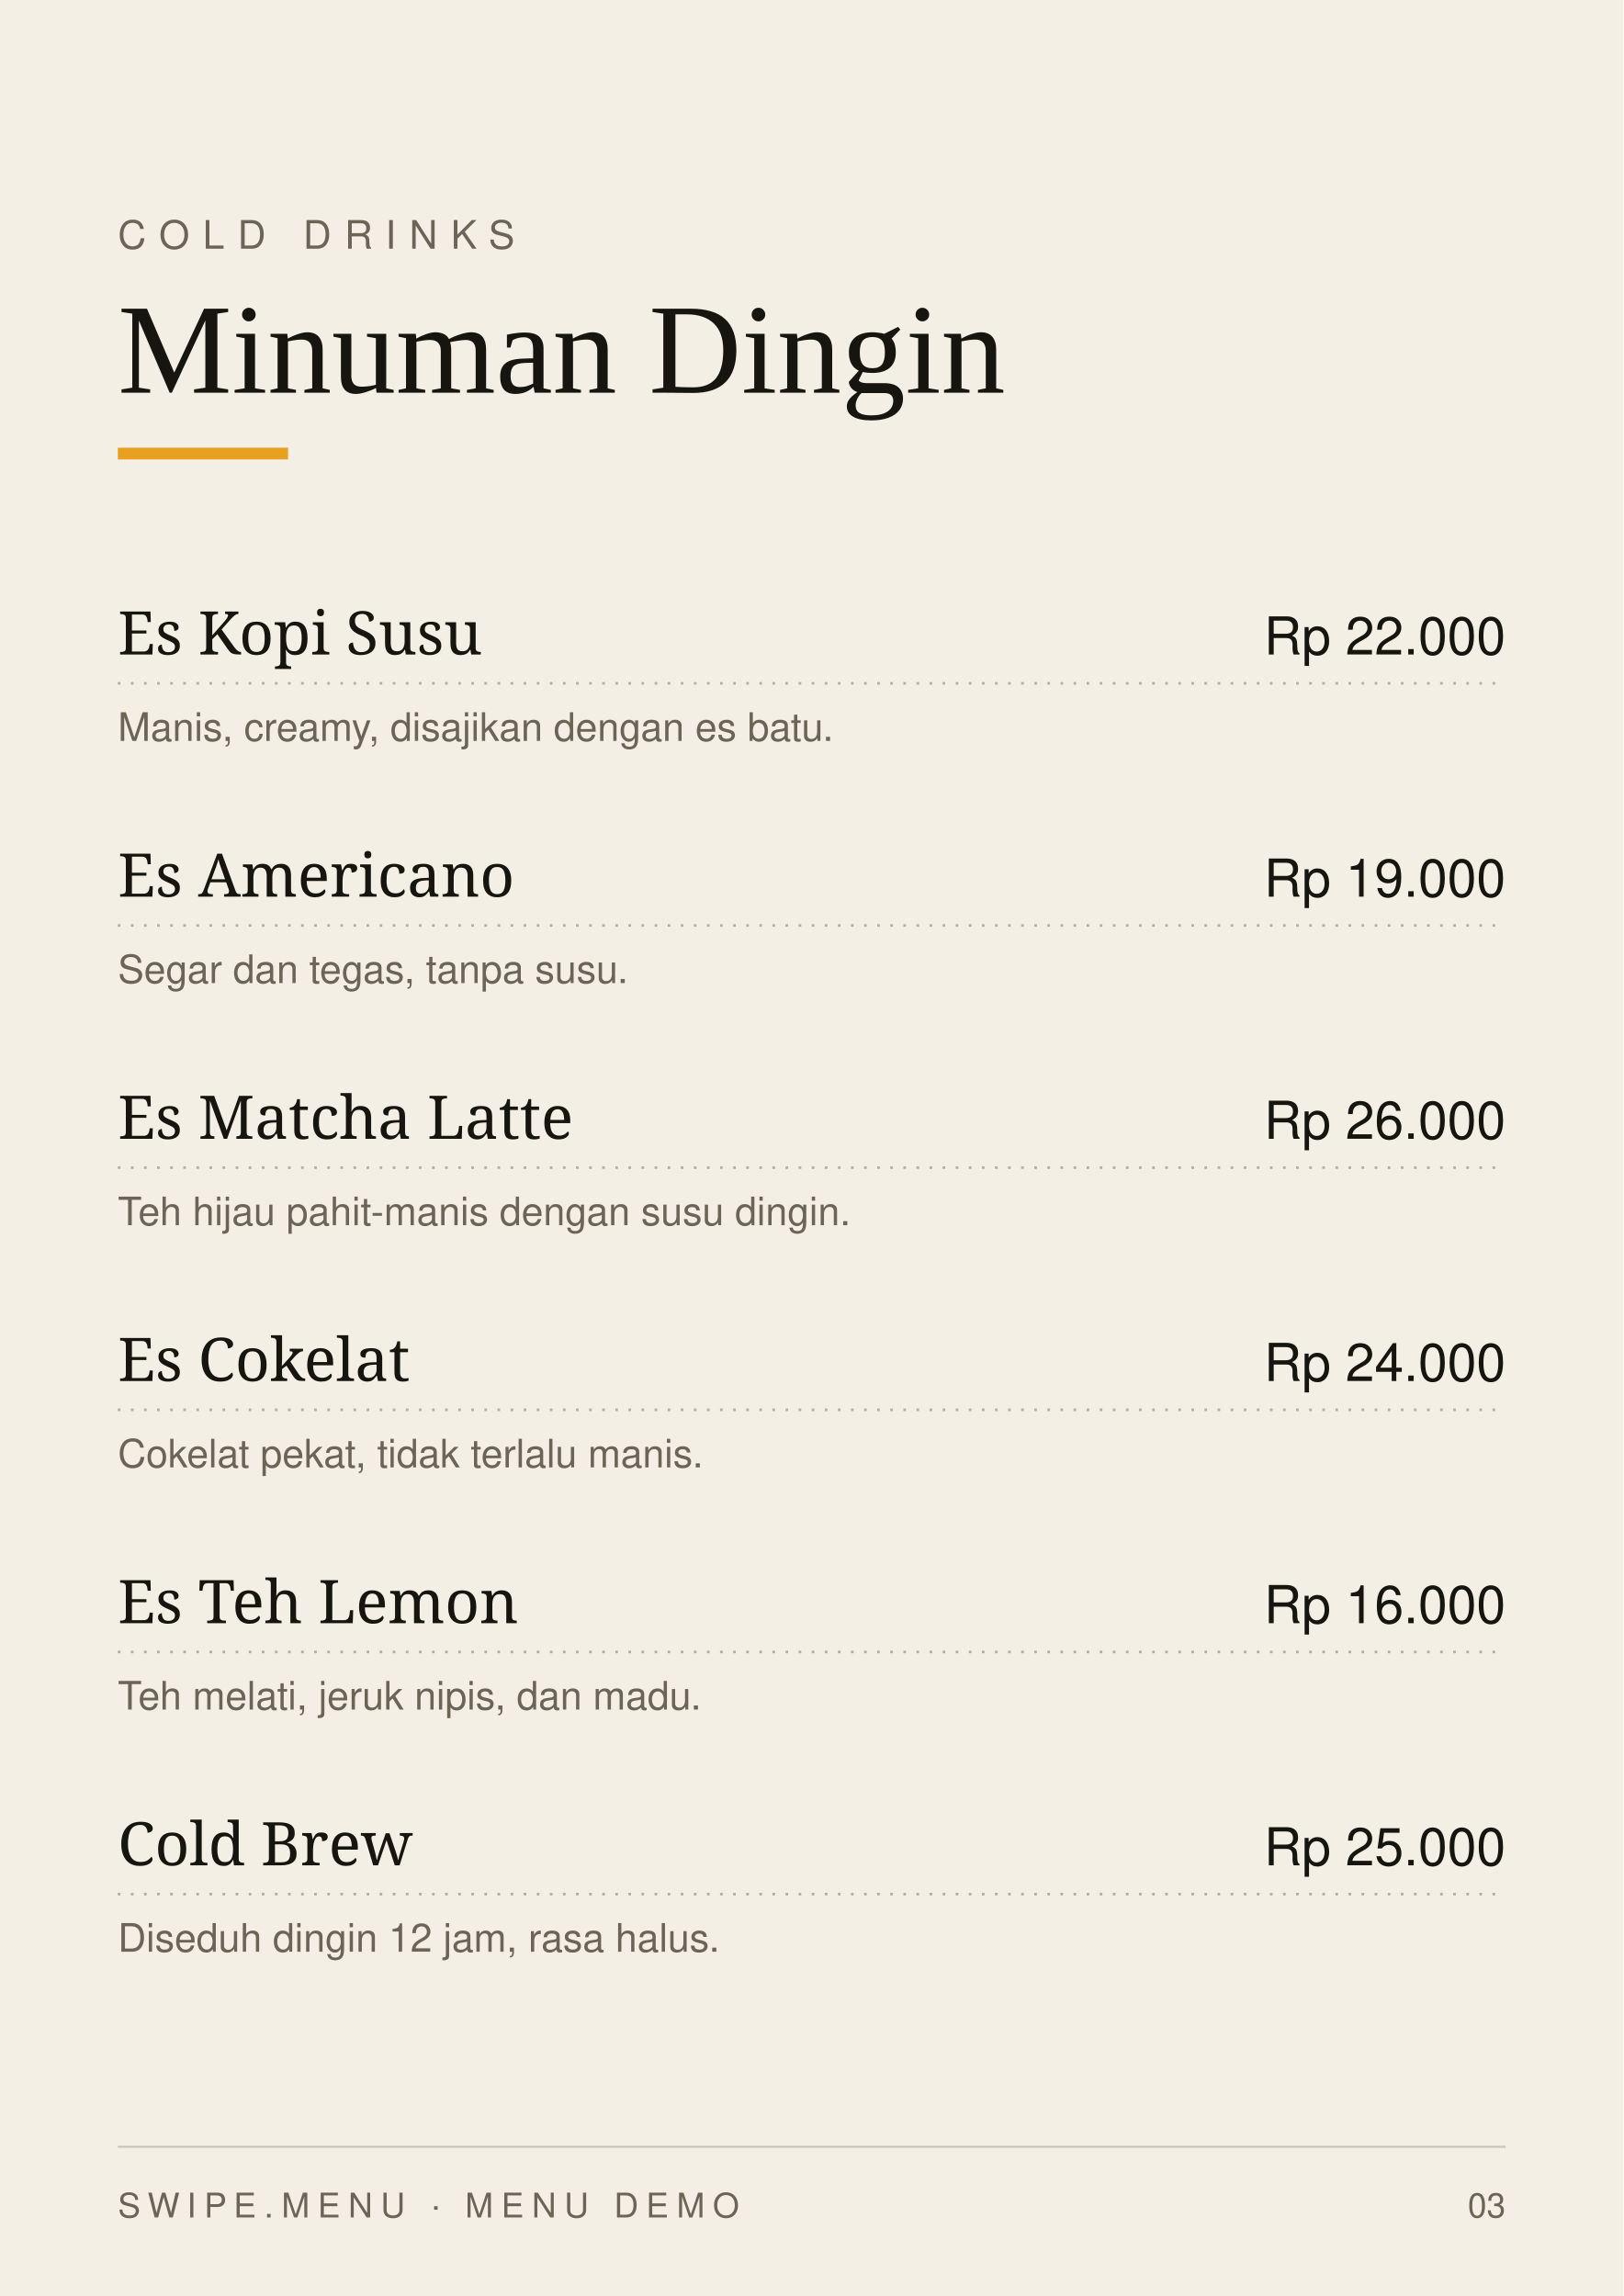
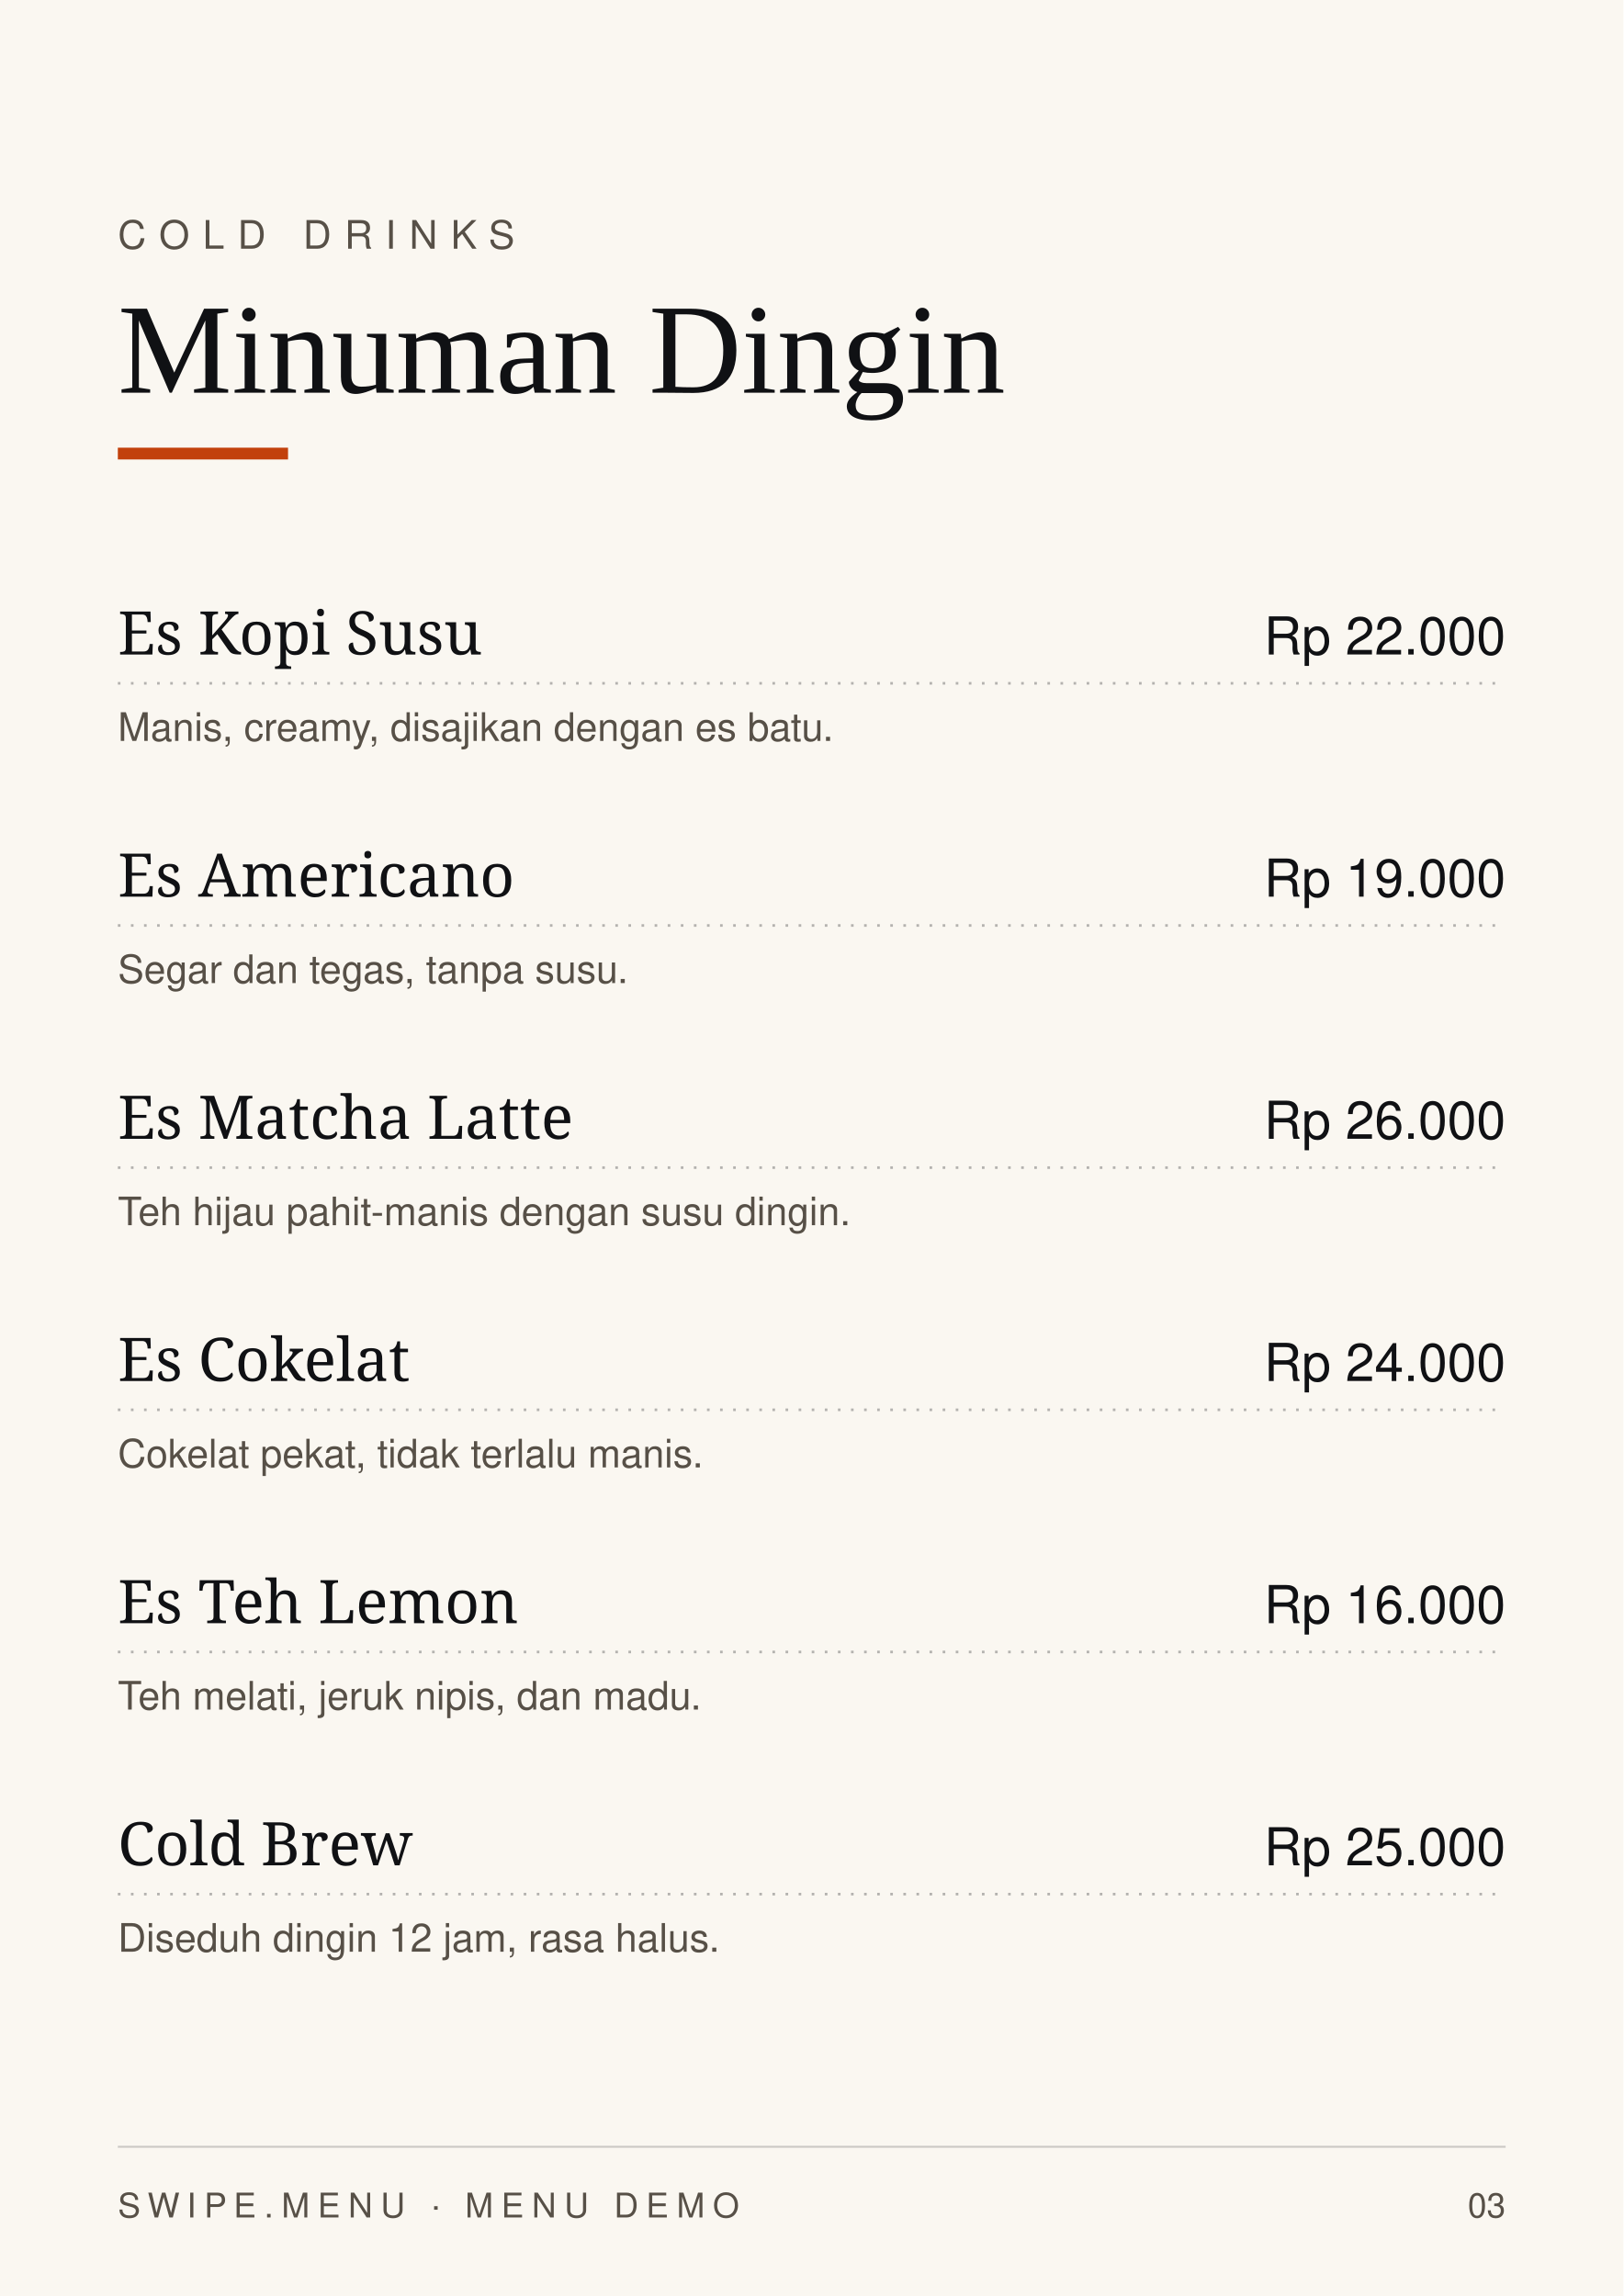
<svg xmlns="http://www.w3.org/2000/svg" width="1240" height="1754" viewBox="0 0 1240 1754">
-   <rect width="1240" height="1754" fill="#F4EFE4" />
-   <text x="90" y="190" font-family="Helvetica, Arial, sans-serif" font-size="30" letter-spacing="10" fill="#6B6558">COLD DRINKS</text>
-   <text x="90" y="300" font-family="Georgia, 'Times New Roman', serif" font-size="98" fill="#16150F">Minuman Dingin</text>
-   <rect x="90" y="342" width="130" height="9" fill="#E8A020" />
+   <rect width="1240" height="1754" fill="#FAF7F1" />
+   <text x="90" y="190" font-family="Helvetica, Arial, sans-serif" font-size="30" letter-spacing="10" fill="#575047">COLD DRINKS</text>
+   <text x="90" y="300" font-family="Georgia, 'Times New Roman', serif" font-size="98" fill="#101114">Minuman Dingin</text>
+   <rect x="90" y="342" width="130" height="9" fill="#C2410C" />
  <g font-family="Helvetica, Arial, sans-serif">
    <g>
-       <text x="90" y="500" font-family="Georgia, serif" font-size="46" fill="#16150F">Es Kopi Susu</text>
-       <text x="1150" y="500" text-anchor="end" font-size="40" fill="#16150F">Rp 22.000</text>
-       <line x1="90" y1="522" x2="1150" y2="522" stroke="#16150F" stroke-width="2" stroke-dasharray="2 8" opacity=".3" />
-       <text x="90" y="566" font-size="30" fill="#6B6558">Manis, creamy, disajikan dengan es batu.</text>
+       <text x="90" y="500" font-family="Georgia, serif" font-size="46" fill="#101114">Es Kopi Susu</text>
+       <text x="1150" y="500" text-anchor="end" font-size="40" fill="#101114">Rp 22.000</text>
+       <line x1="90" y1="522" x2="1150" y2="522" stroke="#101114" stroke-width="2" stroke-dasharray="2 8" opacity=".3" />
+       <text x="90" y="566" font-size="30" fill="#575047">Manis, creamy, disajikan dengan es batu.</text>
    </g>
    <g>
-       <text x="90" y="685" font-family="Georgia, serif" font-size="46" fill="#16150F">Es Americano</text>
-       <text x="1150" y="685" text-anchor="end" font-size="40" fill="#16150F">Rp 19.000</text>
-       <line x1="90" y1="707" x2="1150" y2="707" stroke="#16150F" stroke-width="2" stroke-dasharray="2 8" opacity=".3" />
-       <text x="90" y="751" font-size="30" fill="#6B6558">Segar dan tegas, tanpa susu.</text>
+       <text x="90" y="685" font-family="Georgia, serif" font-size="46" fill="#101114">Es Americano</text>
+       <text x="1150" y="685" text-anchor="end" font-size="40" fill="#101114">Rp 19.000</text>
+       <line x1="90" y1="707" x2="1150" y2="707" stroke="#101114" stroke-width="2" stroke-dasharray="2 8" opacity=".3" />
+       <text x="90" y="751" font-size="30" fill="#575047">Segar dan tegas, tanpa susu.</text>
    </g>
    <g>
-       <text x="90" y="870" font-family="Georgia, serif" font-size="46" fill="#16150F">Es Matcha Latte</text>
-       <text x="1150" y="870" text-anchor="end" font-size="40" fill="#16150F">Rp 26.000</text>
-       <line x1="90" y1="892" x2="1150" y2="892" stroke="#16150F" stroke-width="2" stroke-dasharray="2 8" opacity=".3" />
-       <text x="90" y="936" font-size="30" fill="#6B6558">Teh hijau pahit-manis dengan susu dingin.</text>
+       <text x="90" y="870" font-family="Georgia, serif" font-size="46" fill="#101114">Es Matcha Latte</text>
+       <text x="1150" y="870" text-anchor="end" font-size="40" fill="#101114">Rp 26.000</text>
+       <line x1="90" y1="892" x2="1150" y2="892" stroke="#101114" stroke-width="2" stroke-dasharray="2 8" opacity=".3" />
+       <text x="90" y="936" font-size="30" fill="#575047">Teh hijau pahit-manis dengan susu dingin.</text>
    </g>
    <g>
-       <text x="90" y="1055" font-family="Georgia, serif" font-size="46" fill="#16150F">Es Cokelat</text>
-       <text x="1150" y="1055" text-anchor="end" font-size="40" fill="#16150F">Rp 24.000</text>
-       <line x1="90" y1="1077" x2="1150" y2="1077" stroke="#16150F" stroke-width="2" stroke-dasharray="2 8" opacity=".3" />
-       <text x="90" y="1121" font-size="30" fill="#6B6558">Cokelat pekat, tidak terlalu manis.</text>
+       <text x="90" y="1055" font-family="Georgia, serif" font-size="46" fill="#101114">Es Cokelat</text>
+       <text x="1150" y="1055" text-anchor="end" font-size="40" fill="#101114">Rp 24.000</text>
+       <line x1="90" y1="1077" x2="1150" y2="1077" stroke="#101114" stroke-width="2" stroke-dasharray="2 8" opacity=".3" />
+       <text x="90" y="1121" font-size="30" fill="#575047">Cokelat pekat, tidak terlalu manis.</text>
    </g>
    <g>
-       <text x="90" y="1240" font-family="Georgia, serif" font-size="46" fill="#16150F">Es Teh Lemon</text>
-       <text x="1150" y="1240" text-anchor="end" font-size="40" fill="#16150F">Rp 16.000</text>
-       <line x1="90" y1="1262" x2="1150" y2="1262" stroke="#16150F" stroke-width="2" stroke-dasharray="2 8" opacity=".3" />
-       <text x="90" y="1306" font-size="30" fill="#6B6558">Teh melati, jeruk nipis, dan madu.</text>
+       <text x="90" y="1240" font-family="Georgia, serif" font-size="46" fill="#101114">Es Teh Lemon</text>
+       <text x="1150" y="1240" text-anchor="end" font-size="40" fill="#101114">Rp 16.000</text>
+       <line x1="90" y1="1262" x2="1150" y2="1262" stroke="#101114" stroke-width="2" stroke-dasharray="2 8" opacity=".3" />
+       <text x="90" y="1306" font-size="30" fill="#575047">Teh melati, jeruk nipis, dan madu.</text>
    </g>
    <g>
-       <text x="90" y="1425" font-family="Georgia, serif" font-size="46" fill="#16150F">Cold Brew</text>
-       <text x="1150" y="1425" text-anchor="end" font-size="40" fill="#16150F">Rp 25.000</text>
-       <line x1="90" y1="1447" x2="1150" y2="1447" stroke="#16150F" stroke-width="2" stroke-dasharray="2 8" opacity=".3" />
-       <text x="90" y="1491" font-size="30" fill="#6B6558">Diseduh dingin 12 jam, rasa halus.</text>
+       <text x="90" y="1425" font-family="Georgia, serif" font-size="46" fill="#101114">Cold Brew</text>
+       <text x="1150" y="1425" text-anchor="end" font-size="40" fill="#101114">Rp 25.000</text>
+       <line x1="90" y1="1447" x2="1150" y2="1447" stroke="#101114" stroke-width="2" stroke-dasharray="2 8" opacity=".3" />
+       <text x="90" y="1491" font-size="30" fill="#575047">Diseduh dingin 12 jam, rasa halus.</text>
    </g>
  </g>
-   <line x1="90" y1="1640" x2="1150" y2="1640" stroke="#16150F" stroke-width="1.5" opacity=".2" />
-   <text x="90" y="1694" font-family="Helvetica, Arial, sans-serif" font-size="26" letter-spacing="6" fill="#6B6558">SWIPE.MENU · MENU DEMO</text>
-   <text x="1150" y="1694" text-anchor="end" font-family="Helvetica, Arial, sans-serif" font-size="26" fill="#6B6558">03</text>
+   <line x1="90" y1="1640" x2="1150" y2="1640" stroke="#101114" stroke-width="1.5" opacity=".2" />
+   <text x="90" y="1694" font-family="Helvetica, Arial, sans-serif" font-size="26" letter-spacing="6" fill="#575047">SWIPE.MENU · MENU DEMO</text>
+   <text x="1150" y="1694" text-anchor="end" font-family="Helvetica, Arial, sans-serif" font-size="26" fill="#575047">03</text>
</svg>
